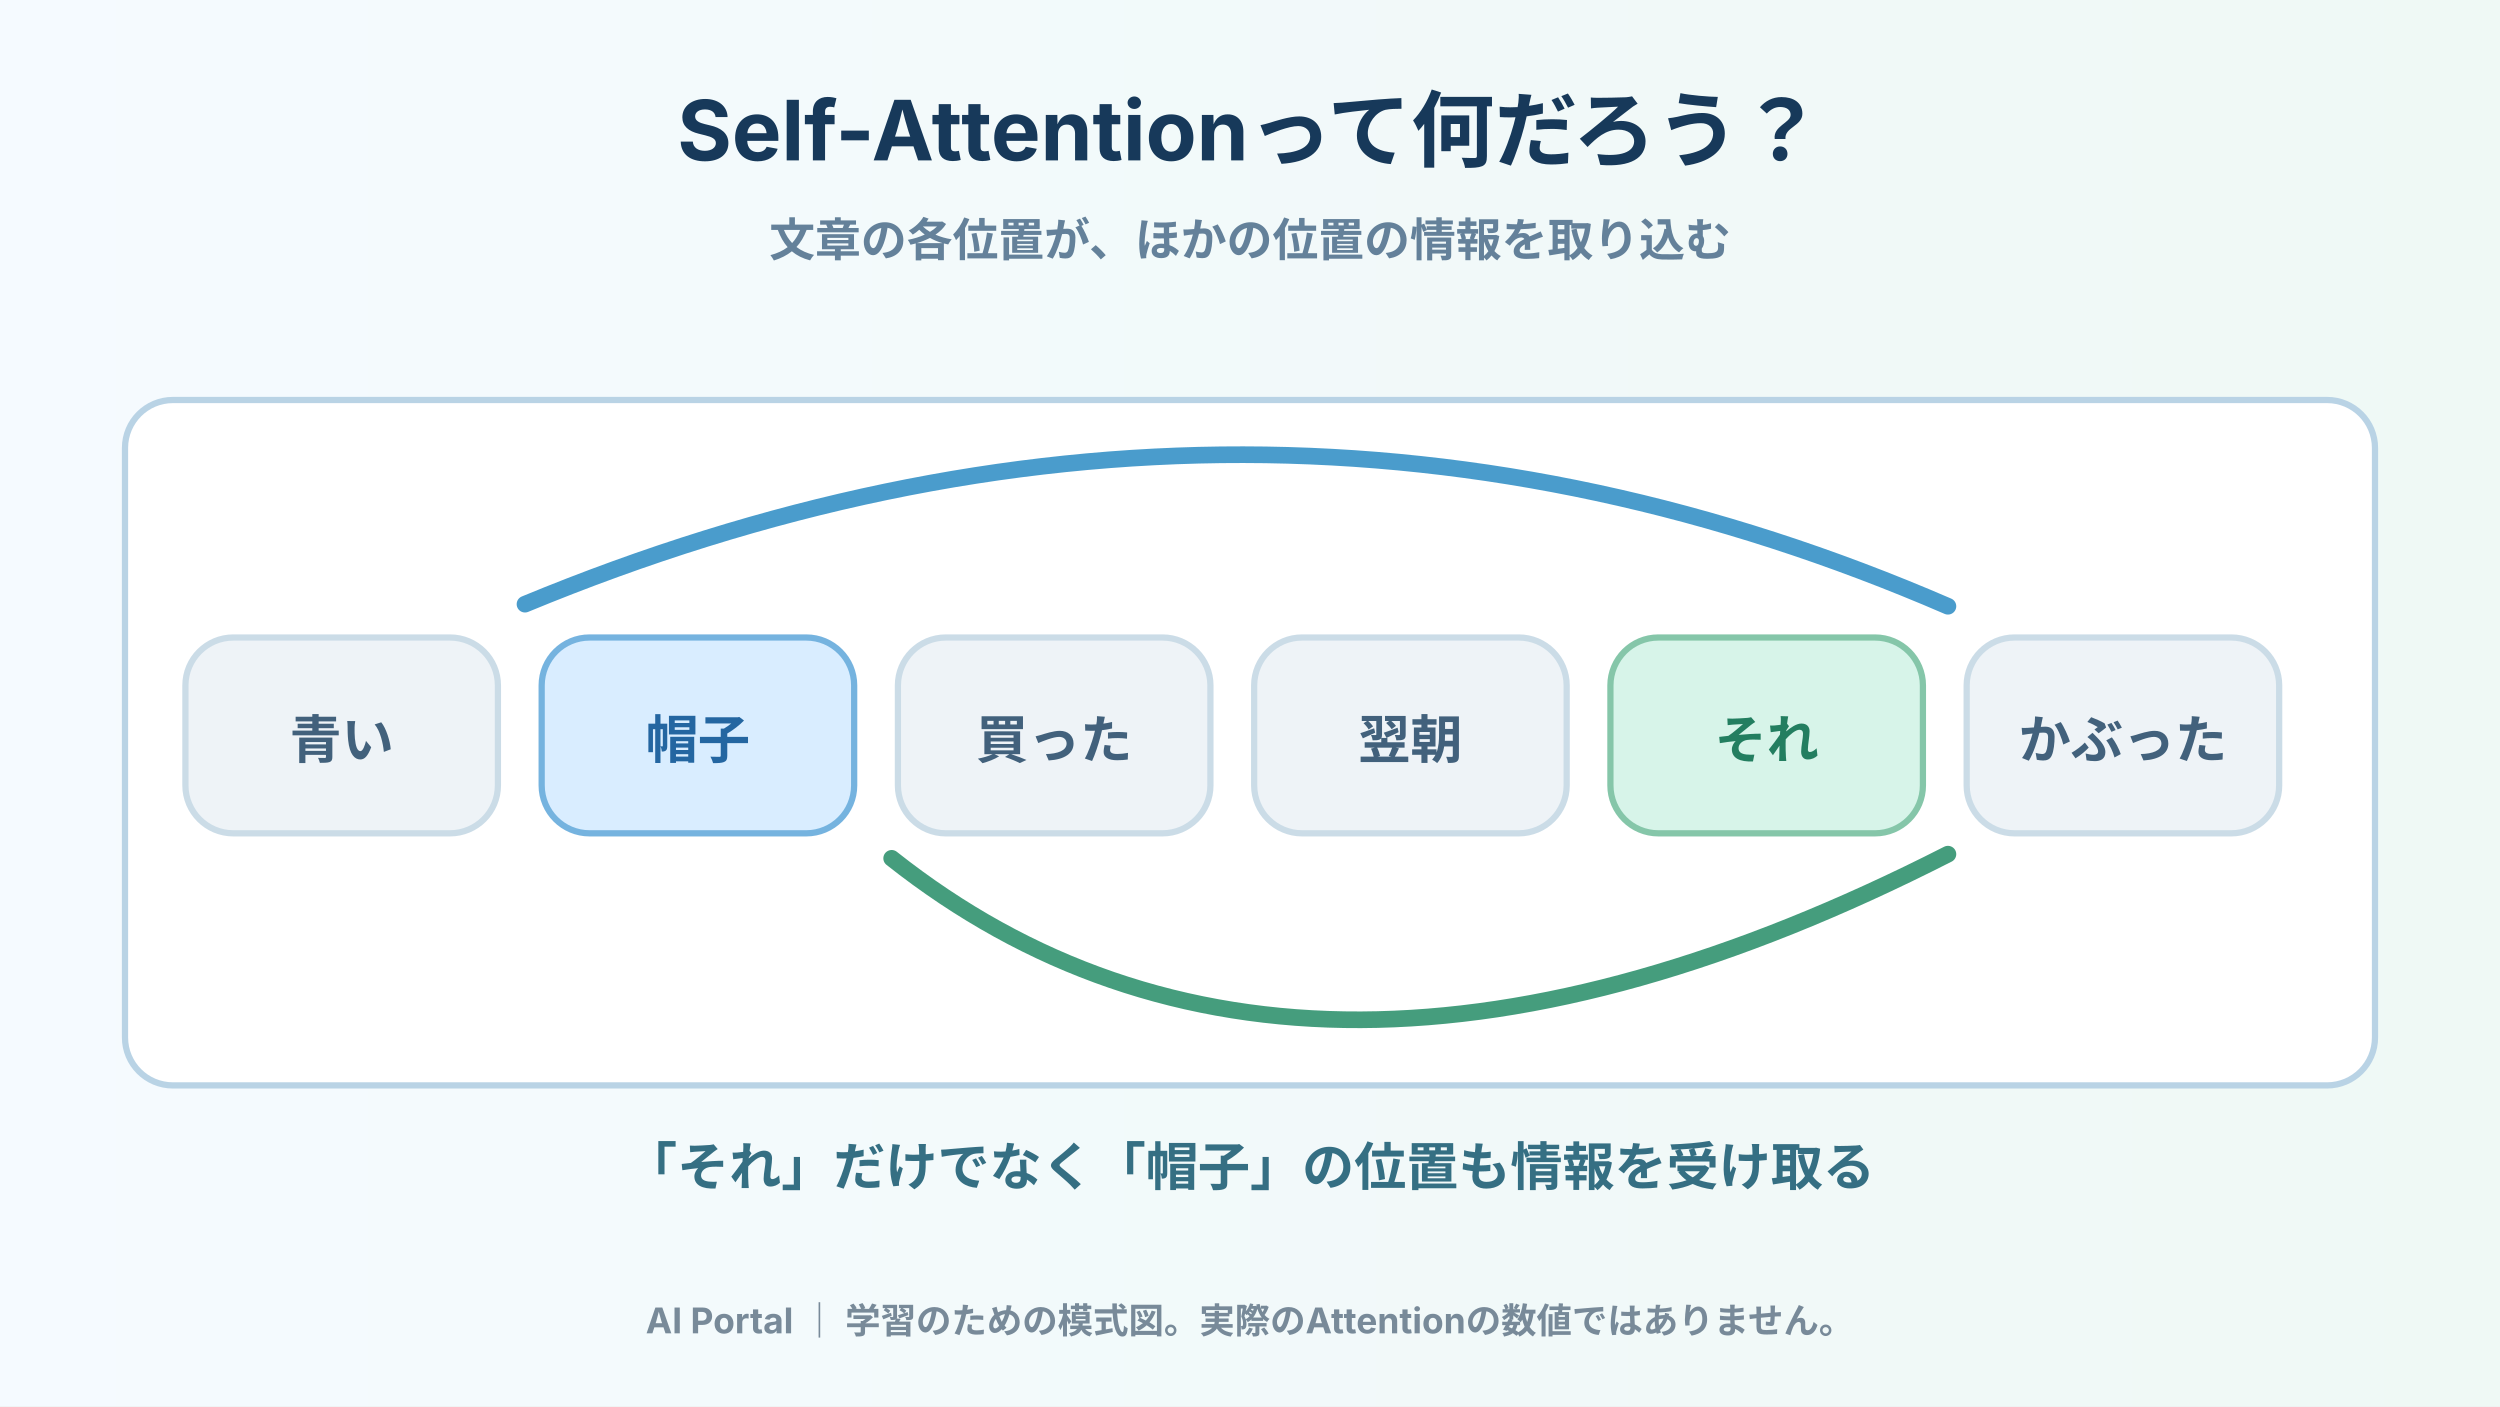
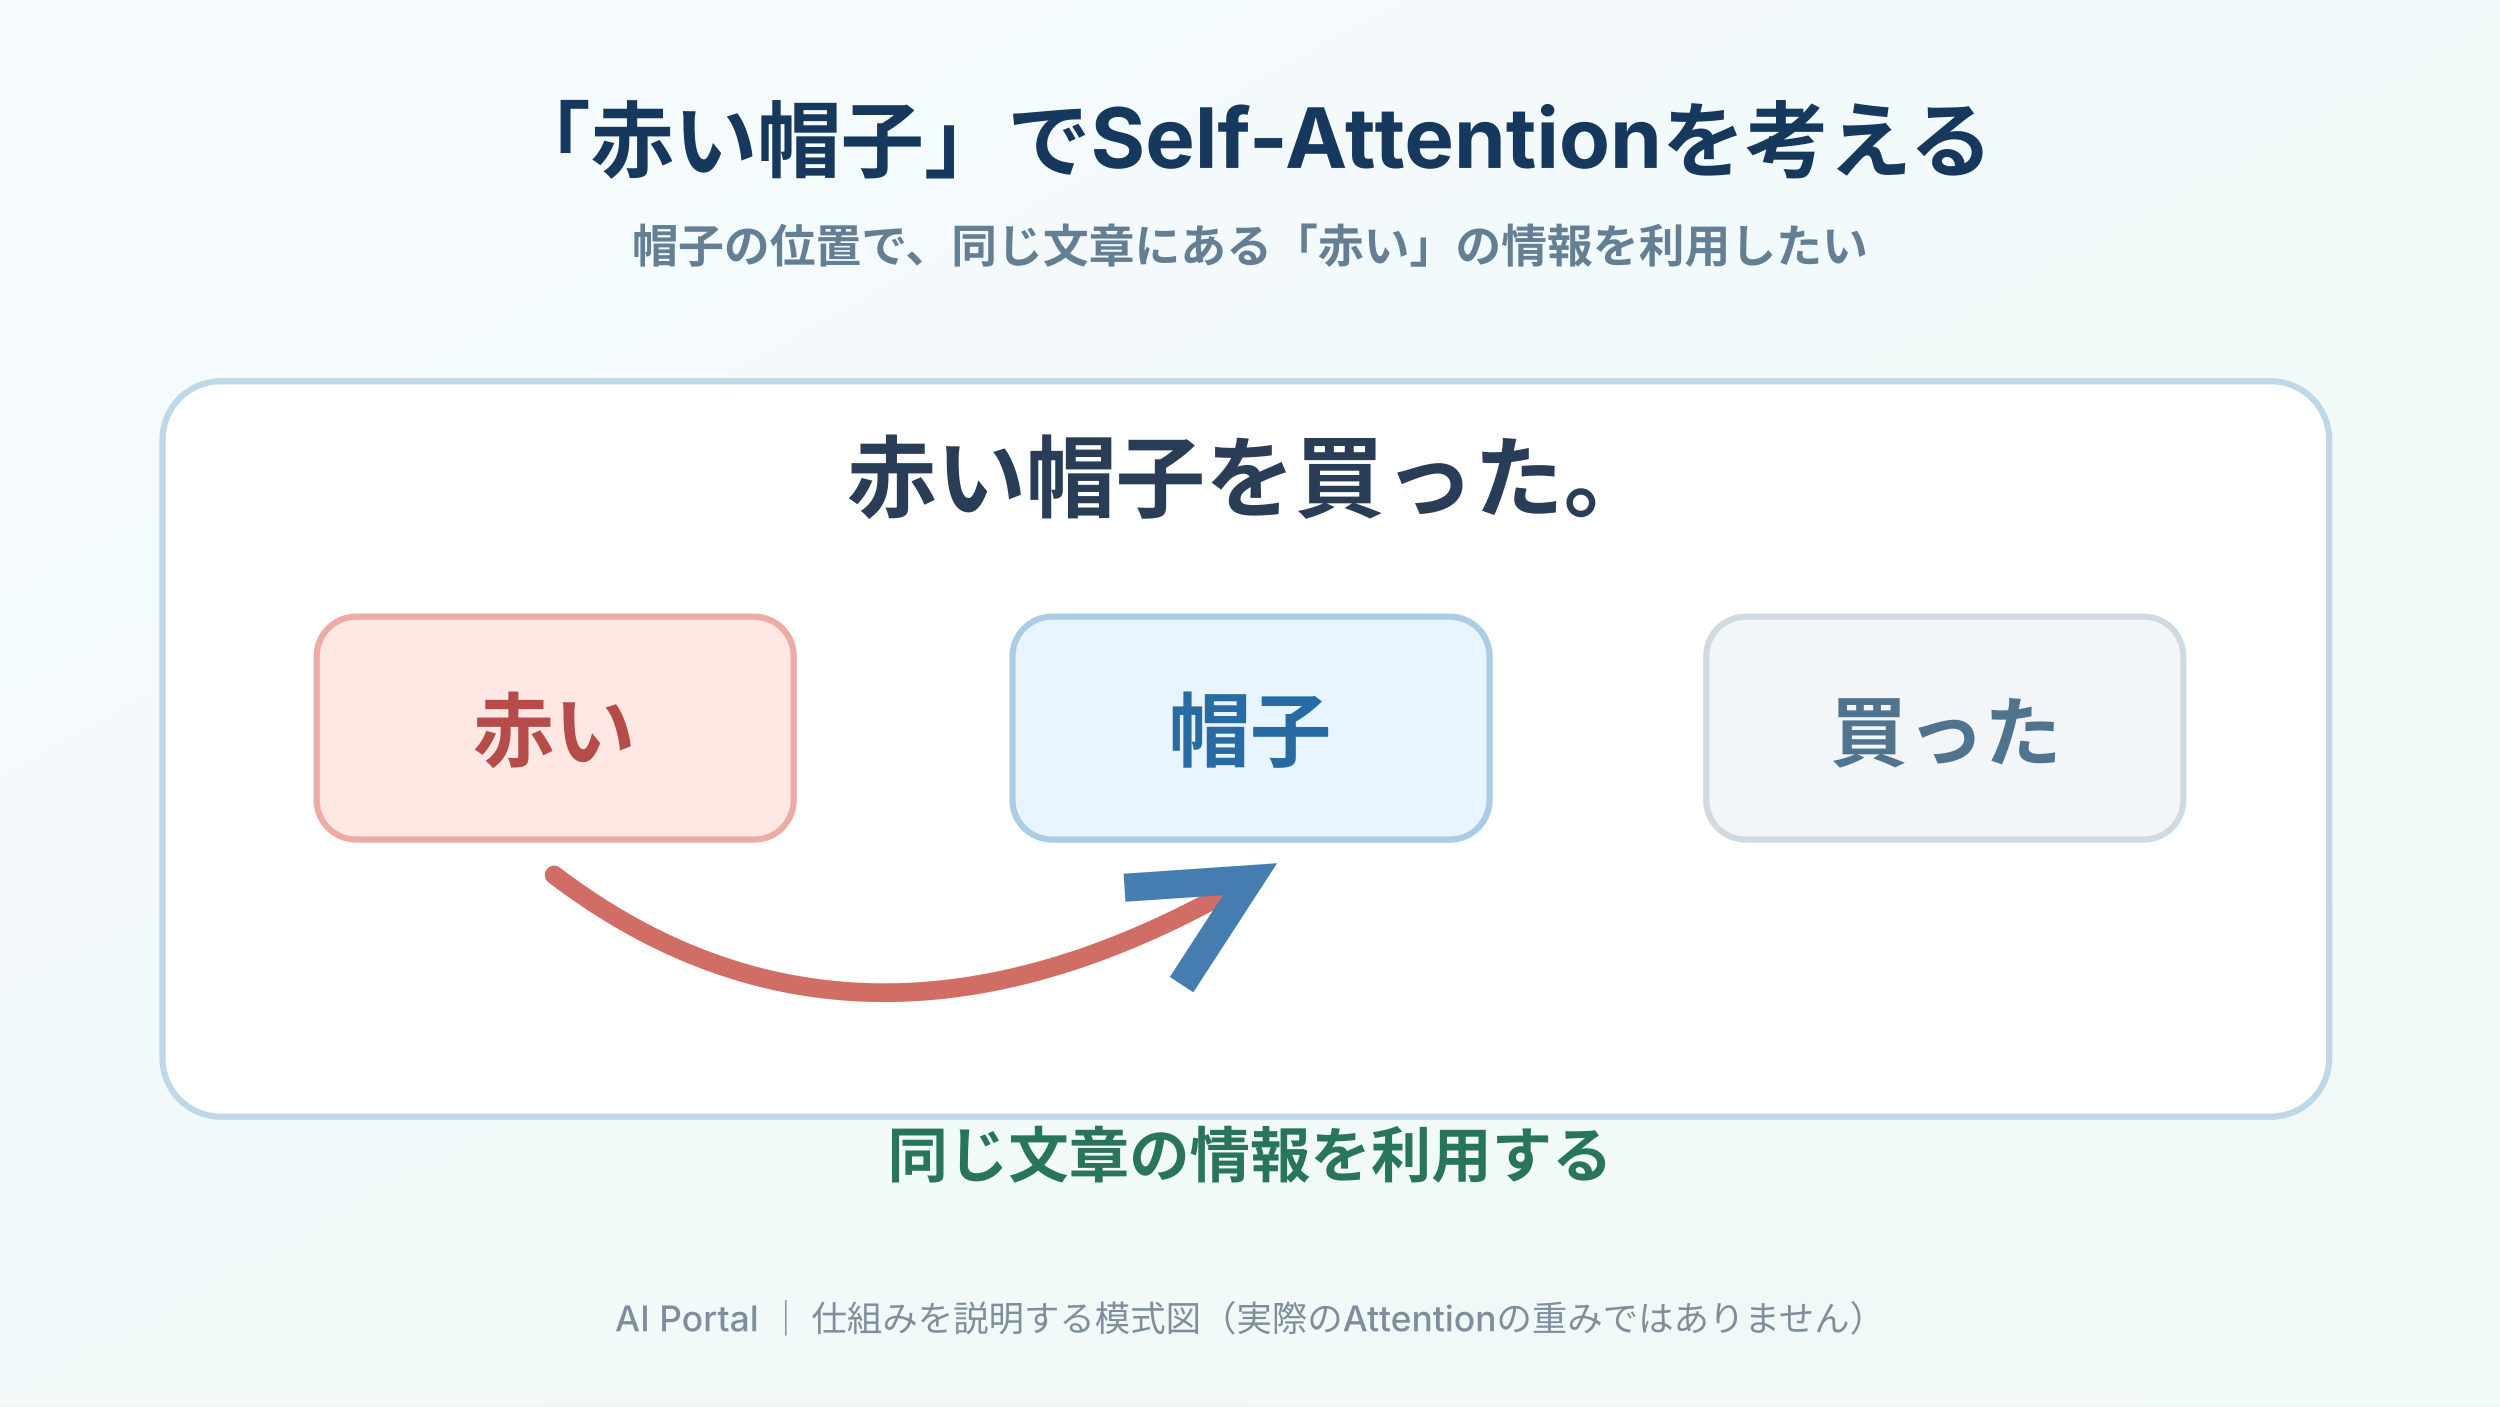
- <svg xmlns="http://www.w3.org/2000/svg" viewBox="0 0 1200 675" role="img" aria-labelledby="t d">
+ <svg xmlns="http://www.w3.org/2000/svg" width="1200" height="675" viewBox="0 0 1200 675" role="img" aria-labelledby="chart-title chart-desc">
  <defs>
-     <linearGradient id="g">
-       <stop stop-color="#f5faff" />
-       <stop offset="1" stop-color="#eff9f5" />
+     <linearGradient id="bg" x1="0" y1="0" x2="1" y2="1">
+       <stop stop-color="#f6fbff" />
+       <stop offset="1" stop-color="#eff9f6" />
    </linearGradient>
-     <marker id="a" markerWidth="7" markerHeight="7" refX="6" refY="3" orient="auto">
-       <path d="M0 0 L6 3 L0 6" fill="none" stroke="#5791b9" stroke-width="1.5" />
+     <marker id="arrow" markerWidth="9" markerHeight="9" refX="7" refY="4" orient="auto">
+       <path d="M1 1 L7 4 L1 7" stroke="#457db1" stroke-width="1.5" fill="none" />
    </marker>
  </defs>
-   <rect width="1200" height="675" fill="url(#g)" />
+   <rect width="1200" height="675" fill="url(#bg)" />
  <g font-family="'Noto Sans JP',-apple-system,BlinkMacSystemFont,Meiryo,sans-serif">
-     <text x="600" y="77" text-anchor="middle" font-size="40" font-weight="700" fill="#17395a">Self-Attentionって何だろう？</text>
-     <text x="600" y="123" text-anchor="middle" font-size="22" font-weight="700" fill="#64819a">文章の各位置が、ほかの位置の情報を取り込む</text>
-     <rect x="60" y="192" width="1080" height="329" rx="23" fill="#fff" stroke="#b9d3e5" stroke-width="3" />
-     <rect x="89" y="306" width="150" height="94" rx="23" fill="#eef3f7" stroke="#cbdce7" stroke-width="3" />
-     <text x="164" y="364" text-anchor="middle" font-size="25" font-weight="700" fill="#42617c">青い</text>
-     <rect x="260" y="306" width="150" height="94" rx="23" fill="#d9edff" stroke="#75b3df" stroke-width="3" />
-     <text x="335" y="364" text-anchor="middle" font-size="25" font-weight="700" fill="#2466a1">帽子</text>
-     <rect x="431" y="306" width="150" height="94" rx="23" fill="#eef3f7" stroke="#cbdce7" stroke-width="3" />
-     <text x="506" y="364" text-anchor="middle" font-size="25" font-weight="700" fill="#42617c">買った</text>
-     <rect x="602" y="306" width="150" height="94" rx="23" fill="#eef3f7" stroke="#cbdce7" stroke-width="3" />
-     <text x="677" y="364" text-anchor="middle" font-size="25" font-weight="700" fill="#42617c">翌朝</text>
-     <rect x="773" y="306" width="150" height="94" rx="23" fill="#d7f4e9" stroke="#85c6a9" stroke-width="3" />
-     <text x="848" y="364" text-anchor="middle" font-size="25" font-weight="700" fill="#237e60">それ</text>
-     <rect x="944" y="306" width="150" height="94" rx="23" fill="#eef3f7" stroke="#cbdce7" stroke-width="3" />
-     <text x="1019" y="364" text-anchor="middle" font-size="25" font-weight="700" fill="#42617c">かぶった</text>
-     <path d="M252 290 Q600 146 935 291" stroke="#4a9ccc" stroke-width="8" fill="none" stroke-linecap="round" />
-     <path d="M935 410 Q625 568 428 412" stroke="#459d7d" stroke-width="8" fill="none" stroke-linecap="round" />
-     <text x="600" y="569" text-anchor="middle" font-size="25" font-weight="700" fill="#356f83">「それ」だけでなく「帽子」の位置も情報を受け取る</text>
-     <text x="600" y="640" text-anchor="middle" font-size="17" font-weight="700" fill="#788a99">AI Portal ｜ 学習のための模式図。実際のAttentionの数値ではありません。</text>
+     <text x="600" y="82" text-anchor="middle" font-size="40" fill="#15385c" font-weight="750">「赤い帽子」でSelf-Attentionを考える</text>
+     <text x="600" y="126" text-anchor="middle" font-size="22" fill="#647e93" font-weight="550">帽子の位置で、同じ文章にある「赤い」の情報を利用したい</text>
+     <rect x="78" y="183" width="1040" height="353" rx="28" fill="#fff" stroke="#bfd7e6" stroke-width="3" />
+     <text x="600" y="245" text-anchor="middle" font-size="43" fill="#293d57" font-weight="750">赤い帽子を買った。</text>
+     <rect x="152" y="296" width="229" height="107" rx="19" fill="#ffe7e3" stroke="#ecaba5" stroke-width="3" />
+     <text x="266" y="365" text-anchor="middle" font-size="39" fill="#b54c49" font-weight="750">赤い</text>
+     <rect x="486" y="296" width="229" height="107" rx="19" fill="#e8f4ff" stroke="#abcce5" stroke-width="3" />
+     <text x="600" y="365" text-anchor="middle" font-size="39" fill="#286ba2" font-weight="750">帽子</text>
+     <rect x="819" y="296" width="229" height="107" rx="19" fill="#f3f6f9" stroke="#d0dae2" stroke-width="3" />
+     <text x="934" y="365" text-anchor="middle" font-size="37" fill="#50748d" font-weight="750">買った</text>
+     <path d="M266 420 Q413 532 600 422" stroke="#d06d64" stroke-width="9" stroke-linecap="round" stroke-linejoin="round" fill="none" marker-end="url(#arrow)" />
+     <text x="600" y="565" text-anchor="middle" font-size="29" fill="#28755a" font-weight="750">同じ文章の情報を利用する</text>
+     <text x="600" y="639" text-anchor="middle" font-size="17" fill="#7f8e9d" font-weight="450">AI Portal ｜ 仕組みを説明する模式図（実際のAttentionの重みではありません）</text>
  </g>
</svg>
